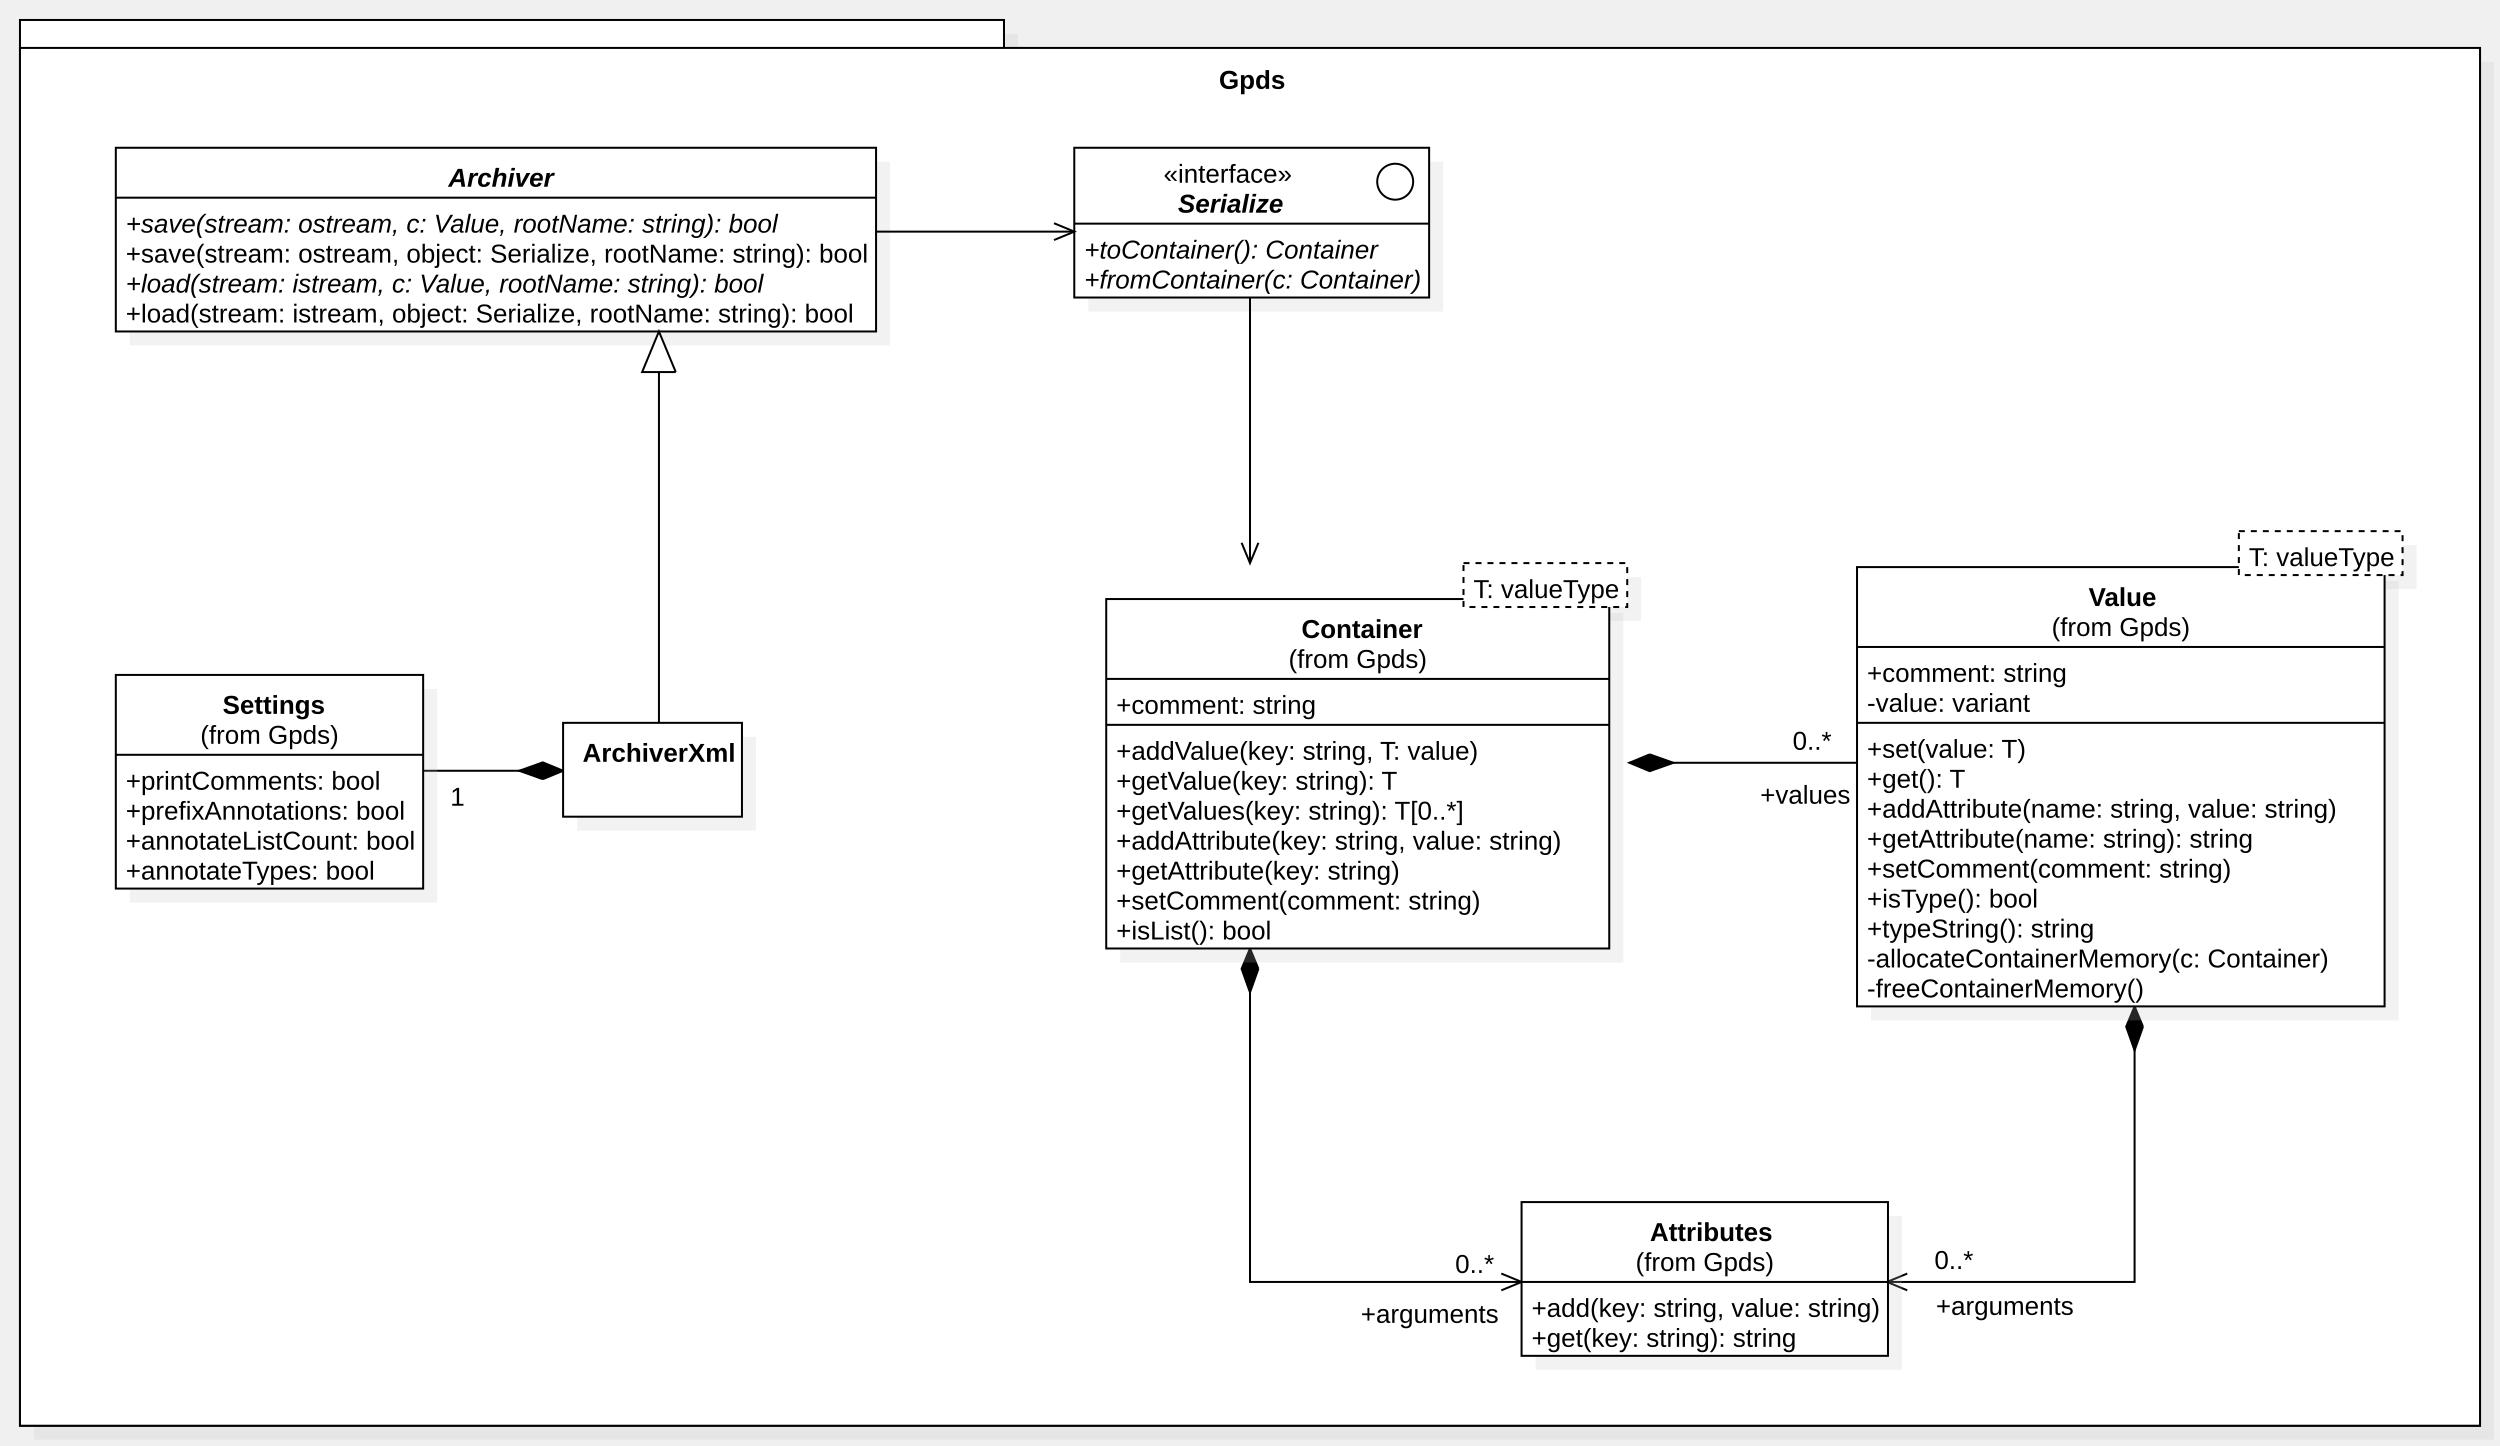
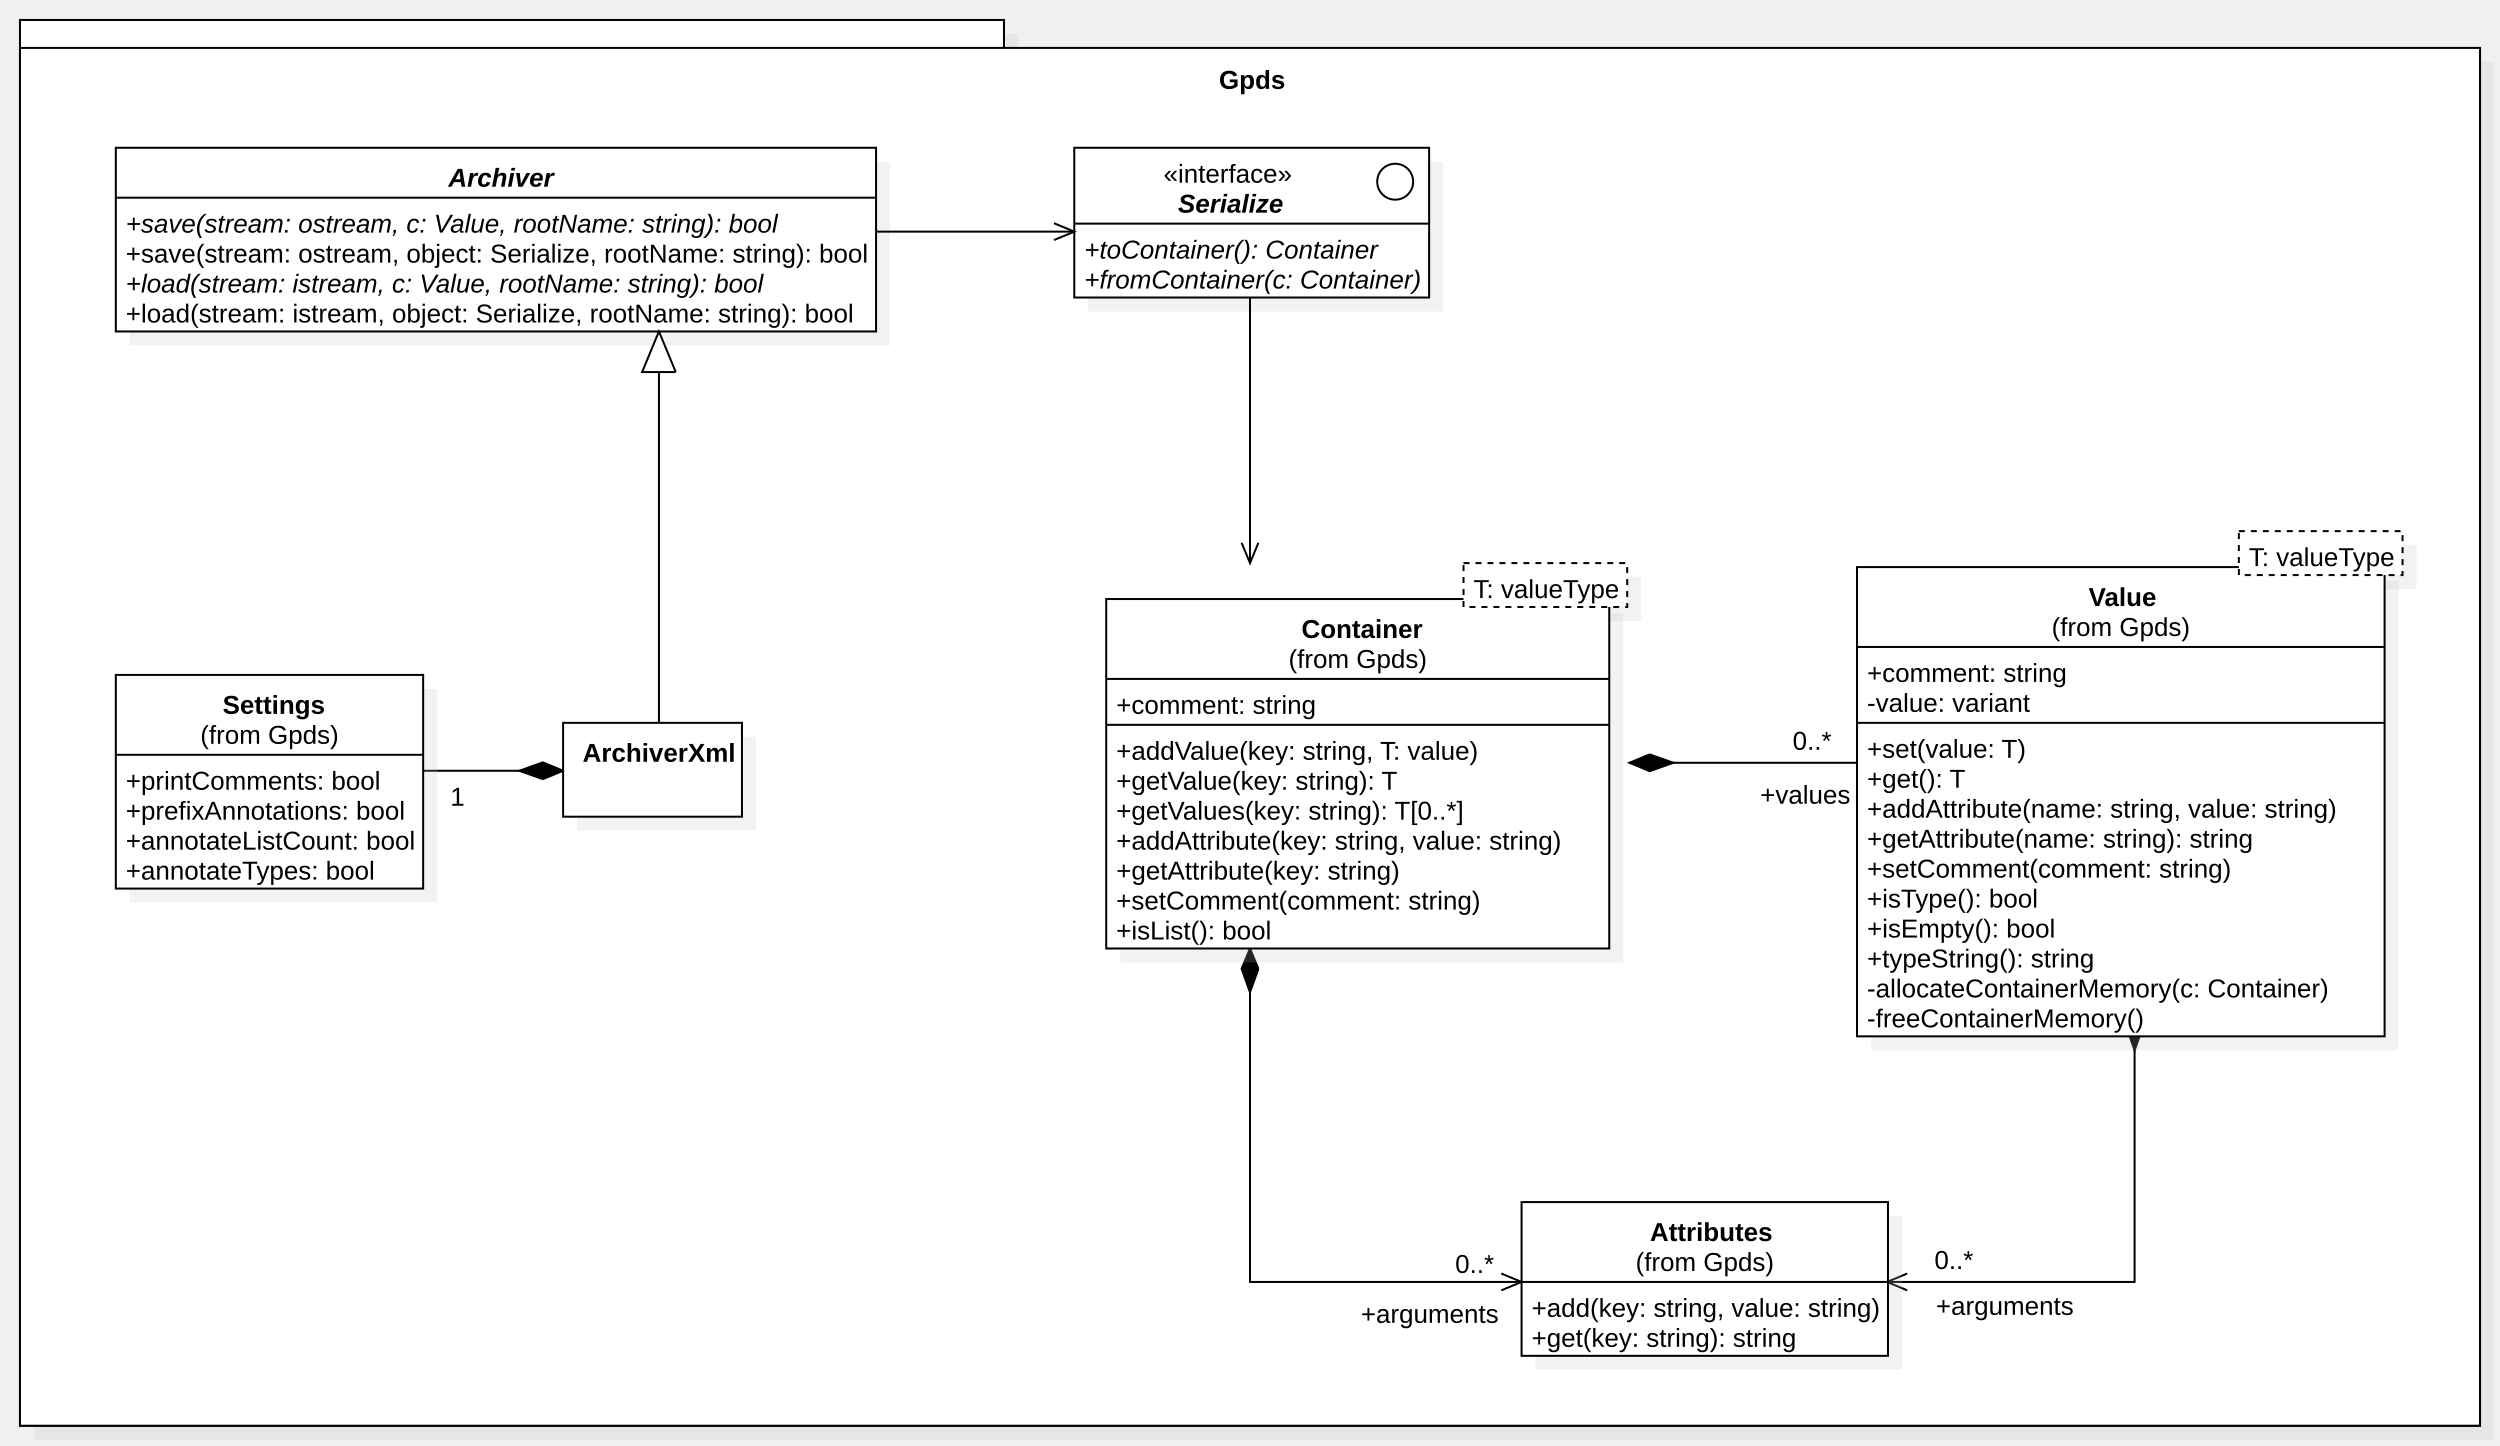
<svg xmlns="http://www.w3.org/2000/svg" version="1.1" width="1252" height="724">
  <defs />
  <g>
    <g transform="translate(-22,-30) scale(1,1)">
      <rect fill="#C0C0C0" stroke="none" x="39" y="47" width="492.8" height="15" opacity="0.2" />
    </g>
    <g transform="translate(-22,-30) scale(1,1)">
      <rect fill="#C0C0C0" stroke="none" x="39" y="61" width="1232" height="690" opacity="0.2" />
    </g>
    <g transform="translate(-22,-30) scale(1,1)">
      <rect fill="#ffffff" stroke="none" x="32" y="55" width="1232" height="689" />
    </g>
    <g transform="translate(-22,-30) scale(1,1)">
      <path fill="none" stroke="#000000" d="M 32 55 L 1264 55 L 1264 744 L 32 744 L 32 55 Z Z" stroke-miterlimit="10" />
    </g>
    <g transform="translate(-22,-30) scale(1,1)">
      <rect fill="#ffffff" stroke="none" x="32" y="40" width="492.8" height="15" />
    </g>
    <g transform="translate(-22,-30) scale(1,1)">
      <path fill="none" stroke="#000000" d="M 32 40 L 524.8 40 L 524.8 55 L 32 55 L 32 40 Z Z" stroke-miterlimit="10" />
    </g>
    <g transform="translate(-22,-30) scale(1,1)">
      <rect fill="#ffffff" stroke="none" x="32" y="54" width="1232" height="690" />
    </g>
    <g transform="translate(-22,-30) scale(1,1)">
      <path fill="none" stroke="#000000" d="M 32 54 L 1264 54 L 1264 744 L 32 744 L 32 54 Z Z" stroke-miterlimit="10" />
    </g>
    <g transform="translate(-22,-30) scale(1,1)">
      <g>
        <path fill="none" stroke="none" />
        <text fill="#000000" stroke="none" font-family="Arial" font-size="13px" font-style="normal" font-weight="bold" text-decoration="none" x="632.464" y="74.5">Gpds</text>
      </g>
    </g>
    <g transform="translate(-22,-30) scale(1,1)">
      <path fill="none" stroke="#000000" d="M 234 416 L 304 416" stroke-miterlimit="10" />
    </g>
    <g transform="translate(-22,-30) scale(1,1)">
      <path fill="#000000" stroke="none" d="M 293.837 420.21 L 304 416 L 293.837 411.79 L 282 416" />
    </g>
    <g transform="translate(-22,-30) scale(1,1)">
      <path fill="none" stroke="#000000" d="M 293.837 420.21 L 304 416 L 293.837 411.79 L 282 416 L 293.837 420.21" stroke-miterlimit="10" />
    </g>
    <g transform="translate(-22,-30) scale(1,1)">
      <g>
        <path fill="none" stroke="none" />
        <text fill="#000000" stroke="none" font-family="Arial" font-size="13px" font-style="normal" font-weight="normal" text-decoration="none" x="247.5" y="433.5">1</text>
      </g>
    </g>
    <g transform="translate(-22,-30) scale(1,1)">
      <rect fill="#C0C0C0" stroke="none" x="567" y="111" width="177.708" height="75" opacity="0.2" />
    </g>
    <g transform="translate(-22,-30) scale(1,1)">
      <rect fill="#ffffff" stroke="none" x="560" y="104" width="177.708" height="75" />
    </g>
    <g transform="translate(-22,-30) scale(1,1)">
      <path fill="none" stroke="#000000" d="M 560 104 L 737.708 104 L 737.708 179 L 560 179 L 560 104 Z Z" stroke-miterlimit="10" />
    </g>
    <g transform="translate(-22,-30) scale(1,1)">
      <path fill="#ffffff" stroke="none" d="M 711.708 121 C 711.708 116.029 715.737 112 720.708 112 C 725.679 112 729.708 116.029 729.708 121 C 729.708 125.971 725.679 130 720.708 130 C 715.737 130 711.708 125.971 711.708 121 Z" />
    </g>
    <g transform="translate(-22,-30) scale(1,1)">
      <path fill="none" stroke="#000000" d="M 711.708 121 C 711.708 116.029 715.737 112 720.708 112 C 725.679 112 729.708 116.029 729.708 121 C 729.708 125.971 725.679 130 720.708 130 C 715.737 130 711.708 125.971 711.708 121 Z" stroke-miterlimit="10" />
    </g>
    <g transform="translate(-22,-30) scale(1,1)">
      <path fill="none" stroke="#000000" d="M 560 142 L 737.708 142" stroke-miterlimit="10" />
    </g>
    <g transform="translate(-22,-30) scale(1,1)">
      <g>
        <path fill="none" stroke="none" />
        <text fill="#000000" stroke="none" font-family="Arial" font-size="13px" font-style="normal" font-weight="normal" text-decoration="none" x="604.694" y="121.5">«interface»</text>
      </g>
    </g>
    <g transform="translate(-22,-30) scale(1,1)">
      <g>
        <path fill="none" stroke="none" />
        <text fill="#000000" stroke="none" font-family="Arial" font-size="13px" font-style="italic" font-weight="bold" text-decoration="none" x="611.927" y="136.5">Serialize</text>
      </g>
    </g>
    <g transform="translate(-22,-30) scale(1,1)">
      <g>
        <path fill="none" stroke="none" />
        <text fill="#000000" stroke="none" font-family="Arial" font-size="13px" font-style="italic" font-weight="normal" text-decoration="none" x="565" y="159.5">+toContainer(): Container</text>
      </g>
    </g>
    <g transform="translate(-22,-30) scale(1,1)">
      <g>
        <path fill="none" stroke="none" />
        <text fill="#000000" stroke="none" font-family="Arial" font-size="13px" font-style="italic" font-weight="normal" text-decoration="none" x="565" y="174.5">+fromContainer(c: Container)</text>
      </g>
    </g>
    <g transform="translate(-22,-30) scale(1,1)">
      <rect fill="#C0C0C0" stroke="none" x="87" y="111" width="380.731" height="92" opacity="0.2" />
    </g>
    <g transform="translate(-22,-30) scale(1,1)">
      <rect fill="#ffffff" stroke="none" x="80" y="104" width="380.731" height="92" />
    </g>
    <g transform="translate(-22,-30) scale(1,1)">
      <path fill="none" stroke="#000000" d="M 80 104 L 460.731 104 L 460.731 196 L 80 196 L 80 104 Z Z" stroke-miterlimit="10" />
    </g>
    <g transform="translate(-22,-30) scale(1,1)">
      <path fill="none" stroke="#000000" d="M 80 129 L 460.731 129" stroke-miterlimit="10" />
    </g>
    <g transform="translate(-22,-30) scale(1,1)">
      <g>
        <path fill="none" stroke="none" />
        <text fill="#000000" stroke="none" font-family="Arial" font-size="13px" font-style="italic" font-weight="bold" text-decoration="none" x="246.527" y="123.5">Archiver</text>
      </g>
    </g>
    <g transform="translate(-22,-30) scale(1,1)">
      <g>
        <path fill="none" stroke="none" />
        <text fill="#000000" stroke="none" font-family="Arial" font-size="13px" font-style="italic" font-weight="normal" text-decoration="none" x="85" y="146.5">+save(stream: ostream, c: Value, rootName: string): bool</text>
      </g>
    </g>
    <g transform="translate(-22,-30) scale(1,1)">
      <g>
        <path fill="none" stroke="none" />
        <text fill="#000000" stroke="none" font-family="Arial" font-size="13px" font-style="normal" font-weight="normal" text-decoration="none" x="85" y="161.5">+save(stream: ostream, object: Serialize, rootName: string): bool</text>
      </g>
    </g>
    <g transform="translate(-22,-30) scale(1,1)">
      <g>
        <path fill="none" stroke="none" />
        <text fill="#000000" stroke="none" font-family="Arial" font-size="13px" font-style="italic" font-weight="normal" text-decoration="none" x="85" y="176.5">+load(stream: istream, c: Value, rootName: string): bool</text>
      </g>
    </g>
    <g transform="translate(-22,-30) scale(1,1)">
      <g>
        <path fill="none" stroke="none" />
        <text fill="#000000" stroke="none" font-family="Arial" font-size="13px" font-style="normal" font-weight="normal" text-decoration="none" x="85" y="191.5">+load(stream: istream, object: Serialize, rootName: string): bool</text>
      </g>
    </g>
    <g transform="translate(-22,-30) scale(1,1)">
      <path fill="none" stroke="#000000" d="M 461 146 L 560 146" stroke-miterlimit="10" />
    </g>
    <g transform="translate(-22,-30) scale(1,1)">
      <path fill="none" stroke="#000000" d="M 549.837 150.21 L 560 146 L 549.837 141.79" stroke-miterlimit="10" />
    </g>
    <g transform="translate(-22,-30) scale(1,1)">
      <path fill="none" stroke="#000000" d="M 952 412 L 838 412" stroke-miterlimit="10" />
    </g>
    <g transform="translate(-22,-30) scale(1,1)">
      <path fill="#000000" stroke="none" d="M 848.163 407.79 L 838 412 L 848.163 416.21 L 860 412" />
    </g>
    <g transform="translate(-22,-30) scale(1,1)">
      <path fill="none" stroke="#000000" d="M 848.163 407.79 L 838 412 L 848.163 416.21 L 860 412 L 848.163 407.79" stroke-miterlimit="10" />
    </g>
    <g transform="translate(-22,-30) scale(1,1)">
      <g>
        <path fill="none" stroke="none" />
        <text fill="#000000" stroke="none" font-family="Arial" font-size="13px" font-style="normal" font-weight="normal" text-decoration="none" x="903.5" y="432.5">+values</text>
      </g>
    </g>
    <g transform="translate(-22,-30) scale(1,1)">
      <g>
        <path fill="none" stroke="none" />
        <text fill="#000000" stroke="none" font-family="Arial" font-size="13px" font-style="normal" font-weight="normal" text-decoration="none" x="919.744" y="405.5">0..*</text>
      </g>
    </g>
    <g transform="translate(-22,-30) scale(1,1)">
      <path fill="none" stroke="#000000" d="M 967 672 L 1091 672 L 1091 534" stroke-miterlimit="10" />
    </g>
    <g transform="translate(-22,-30) scale(1,1)">
      <path fill="#000000" stroke="none" d="M 1095.21 544.163 L 1091 534 L 1086.79 544.163 L 1091 556" />
    </g>
    <g transform="translate(-22,-30) scale(1,1)">
      <path fill="none" stroke="#000000" d="M 1095.21 544.163 L 1091 534 L 1086.79 544.163 L 1091 556 L 1095.21 544.163" stroke-miterlimit="10" />
    </g>
    <g transform="translate(-22,-30) scale(1,1)">
      <path fill="none" stroke="#000000" d="M 977.163 667.79 L 967 672 L 977.163 676.21" stroke-miterlimit="10" />
    </g>
    <g transform="translate(-22,-30) scale(1,1)">
      <g>
        <path fill="none" stroke="none" />
        <text fill="#000000" stroke="none" font-family="Arial" font-size="13px" font-style="normal" font-weight="normal" text-decoration="none" x="991.5" y="688.5">+arguments</text>
      </g>
    </g>
    <g transform="translate(-22,-30) scale(1,1)">
      <g>
        <path fill="none" stroke="none" />
        <text fill="#000000" stroke="none" font-family="Arial" font-size="13px" font-style="normal" font-weight="normal" text-decoration="none" x="990.744" y="665.5">0..*</text>
      </g>
    </g>
    <g transform="translate(-22,-30) scale(1,1)">
      <path fill="none" stroke="#000000" d="M 784 672 L 648 672 L 648 505" stroke-miterlimit="10" />
    </g>
    <g transform="translate(-22,-30) scale(1,1)">
      <path fill="#000000" stroke="none" d="M 652.21 515.163 L 648 505 L 643.79 515.163 L 648 527" />
    </g>
    <g transform="translate(-22,-30) scale(1,1)">
      <path fill="none" stroke="#000000" d="M 652.21 515.163 L 648 505 L 643.79 515.163 L 648 527 L 652.21 515.163" stroke-miterlimit="10" />
    </g>
    <g transform="translate(-22,-30) scale(1,1)">
      <path fill="none" stroke="#000000" d="M 773.837 676.21 L 784 672 L 773.837 667.79" stroke-miterlimit="10" />
    </g>
    <g transform="translate(-22,-30) scale(1,1)">
      <g>
        <path fill="none" stroke="none" />
        <text fill="#000000" stroke="none" font-family="Arial" font-size="13px" font-style="normal" font-weight="normal" text-decoration="none" x="703.5" y="692.5">+arguments</text>
      </g>
    </g>
    <g transform="translate(-22,-30) scale(1,1)">
      <g>
        <path fill="none" stroke="none" />
        <text fill="#000000" stroke="none" font-family="Arial" font-size="13px" font-style="normal" font-weight="normal" text-decoration="none" x="750.744" y="667.5">0..*</text>
      </g>
    </g>
    <g transform="translate(-22,-30) scale(1,1)">
      <rect fill="#C0C0C0" stroke="none" x="583" y="337" width="251.911" height="175" opacity="0.2" />
    </g>
    <g transform="translate(-22,-30) scale(1,1)">
      <rect fill="#C0C0C0" stroke="none" x="761.925" y="319" width="81.985" height="22" opacity="0.2" />
    </g>
    <g transform="translate(-22,-30) scale(1,1)">
      <rect fill="#ffffff" stroke="none" x="576" y="330" width="251.911" height="175" />
    </g>
    <g transform="translate(-22,-30) scale(1,1)">
      <path fill="none" stroke="#000000" d="M 576 330 L 827.911 330 L 827.911 505 L 576 505 L 576 330 Z Z" stroke-miterlimit="10" />
    </g>
    <g transform="translate(-22,-30) scale(1,1)">
      <path fill="none" stroke="#000000" d="M 576 370 L 827.911 370" stroke-miterlimit="10" />
    </g>
    <g transform="translate(-22,-30) scale(1,1)">
      <path fill="none" stroke="#000000" d="M 576 393 L 827.911 393" stroke-miterlimit="10" />
    </g>
    <g transform="translate(-22,-30) scale(1,1)">
      <g>
        <path fill="none" stroke="none" />
        <text fill="#000000" stroke="none" font-family="Arial" font-size="13px" font-style="normal" font-weight="bold" text-decoration="none" x="673.772" y="349.5">Container</text>
      </g>
    </g>
    <g transform="translate(-22,-30) scale(1,1)">
      <g>
        <path fill="none" stroke="none" />
        <text fill="#000000" stroke="none" font-family="Arial" font-size="13px" font-style="normal" font-weight="normal" text-decoration="none" x="667.284" y="364.5">(from Gpds)</text>
      </g>
    </g>
    <g transform="translate(-22,-30) scale(1,1)">
      <g>
        <path fill="none" stroke="none" />
        <text fill="#000000" stroke="none" font-family="Arial" font-size="13px" font-style="normal" font-weight="normal" text-decoration="none" x="581" y="387.5">+comment: string</text>
      </g>
    </g>
    <g transform="translate(-22,-30) scale(1,1)">
      <g>
        <path fill="none" stroke="none" />
        <text fill="#000000" stroke="none" font-family="Arial" font-size="13px" font-style="normal" font-weight="normal" text-decoration="none" x="581" y="410.5">+addValue(key: string, T: value)</text>
      </g>
    </g>
    <g transform="translate(-22,-30) scale(1,1)">
      <g>
        <path fill="none" stroke="none" />
        <text fill="#000000" stroke="none" font-family="Arial" font-size="13px" font-style="normal" font-weight="normal" text-decoration="none" x="581" y="425.5">+getValue(key: string): T</text>
      </g>
    </g>
    <g transform="translate(-22,-30) scale(1,1)">
      <g>
        <path fill="none" stroke="none" />
        <text fill="#000000" stroke="none" font-family="Arial" font-size="13px" font-style="normal" font-weight="normal" text-decoration="none" x="581" y="440.5">+getValues(key: string): T[0..*]</text>
      </g>
    </g>
    <g transform="translate(-22,-30) scale(1,1)">
      <g>
        <path fill="none" stroke="none" />
        <text fill="#000000" stroke="none" font-family="Arial" font-size="13px" font-style="normal" font-weight="normal" text-decoration="none" x="581" y="455.5">+addAttribute(key: string, value: string)</text>
      </g>
    </g>
    <g transform="translate(-22,-30) scale(1,1)">
      <g>
        <path fill="none" stroke="none" />
        <text fill="#000000" stroke="none" font-family="Arial" font-size="13px" font-style="normal" font-weight="normal" text-decoration="none" x="581" y="470.5">+getAttribute(key: string)</text>
      </g>
    </g>
    <g transform="translate(-22,-30) scale(1,1)">
      <g>
        <path fill="none" stroke="none" />
        <text fill="#000000" stroke="none" font-family="Arial" font-size="13px" font-style="normal" font-weight="normal" text-decoration="none" x="581" y="485.5">+setComment(comment: string)</text>
      </g>
    </g>
    <g transform="translate(-22,-30) scale(1,1)">
      <g>
        <path fill="none" stroke="none" />
        <text fill="#000000" stroke="none" font-family="Arial" font-size="13px" font-style="normal" font-weight="normal" text-decoration="none" x="581" y="500.5">+isList(): bool</text>
      </g>
    </g>
    <g transform="translate(-22,-30) scale(1,1)">
      <rect fill="#ffffff" stroke="none" x="754.925" y="312" width="81.985" height="22" />
    </g>
    <g transform="translate(-22,-30) scale(1,1)">
      <path fill="none" stroke="#000000" d="M 754.925 312 L 836.911 312 L 836.911 334 L 754.925 334 L 754.925 312 Z Z" stroke-miterlimit="10" stroke-dasharray="3" />
    </g>
    <g transform="translate(-22,-30) scale(1,1)">
      <g>
        <path fill="none" stroke="none" />
        <text fill="#000000" stroke="none" font-family="Arial" font-size="13px" font-style="normal" font-weight="normal" text-decoration="none" x="759.925" y="329.5">T: valueType</text>
      </g>
    </g>
    <g transform="translate(-22,-30) scale(1,1)">
-       <rect fill="#C0C0C0" stroke="none" x="959" y="321" width="264.2" height="220" opacity="0.2" />
+       <rect fill="#C0C0C0" stroke="none" x="959" y="321" width="264.2" height="235" opacity="0.2" />
    </g>
    <g transform="translate(-22,-30) scale(1,1)">
      <rect fill="#C0C0C0" stroke="none" x="1150.214" y="303" width="81.985" height="22" opacity="0.2" />
    </g>
    <g transform="translate(-22,-30) scale(1,1)">
-       <rect fill="#ffffff" stroke="none" x="952" y="314" width="264.2" height="220" />
-     </g>
-     <g transform="translate(-22,-30) scale(1,1)">
-       <path fill="none" stroke="#000000" d="M 952 314 L 1216.2 314 L 1216.2 534 L 952 534 L 952 314 Z Z" stroke-miterlimit="10" />
+       <rect fill="#ffffff" stroke="none" x="952" y="314" width="264.2" height="235" />
+     </g>
+     <g transform="translate(-22,-30) scale(1,1)">
+       <path fill="none" stroke="#000000" d="M 952 314 L 1216.2 314 L 1216.2 549 L 952 549 L 952 314 Z Z" stroke-miterlimit="10" />
    </g>
    <g transform="translate(-22,-30) scale(1,1)">
      <path fill="none" stroke="#000000" d="M 952 354 L 1216.2 354" stroke-miterlimit="10" />
    </g>
    <g transform="translate(-22,-30) scale(1,1)">
      <path fill="none" stroke="#000000" d="M 952 392 L 1216.2 392" stroke-miterlimit="10" />
    </g>
    <g transform="translate(-22,-30) scale(1,1)">
      <g>
        <path fill="none" stroke="none" />
        <text fill="#000000" stroke="none" font-family="Arial" font-size="13px" font-style="normal" font-weight="bold" text-decoration="none" x="1067.958" y="333.5">Value</text>
      </g>
    </g>
    <g transform="translate(-22,-30) scale(1,1)">
      <g>
        <path fill="none" stroke="none" />
        <text fill="#000000" stroke="none" font-family="Arial" font-size="13px" font-style="normal" font-weight="normal" text-decoration="none" x="1049.429" y="348.5">(from Gpds)</text>
      </g>
    </g>
    <g transform="translate(-22,-30) scale(1,1)">
      <g>
        <path fill="none" stroke="none" />
        <text fill="#000000" stroke="none" font-family="Arial" font-size="13px" font-style="normal" font-weight="normal" text-decoration="none" x="957" y="371.5">+comment: string</text>
      </g>
    </g>
    <g transform="translate(-22,-30) scale(1,1)">
      <g>
        <path fill="none" stroke="none" />
        <text fill="#000000" stroke="none" font-family="Arial" font-size="13px" font-style="normal" font-weight="normal" text-decoration="none" x="957" y="386.5">-value: variant</text>
      </g>
    </g>
    <g transform="translate(-22,-30) scale(1,1)">
      <g>
        <path fill="none" stroke="none" />
        <text fill="#000000" stroke="none" font-family="Arial" font-size="13px" font-style="normal" font-weight="normal" text-decoration="none" x="957" y="409.5">+set(value: T)</text>
      </g>
    </g>
    <g transform="translate(-22,-30) scale(1,1)">
      <g>
        <path fill="none" stroke="none" />
        <text fill="#000000" stroke="none" font-family="Arial" font-size="13px" font-style="normal" font-weight="normal" text-decoration="none" x="957" y="424.5">+get(): T</text>
      </g>
    </g>
    <g transform="translate(-22,-30) scale(1,1)">
      <g>
        <path fill="none" stroke="none" />
        <text fill="#000000" stroke="none" font-family="Arial" font-size="13px" font-style="normal" font-weight="normal" text-decoration="none" x="957" y="439.5">+addAttribute(name: string, value: string)</text>
      </g>
    </g>
    <g transform="translate(-22,-30) scale(1,1)">
      <g>
        <path fill="none" stroke="none" />
        <text fill="#000000" stroke="none" font-family="Arial" font-size="13px" font-style="normal" font-weight="normal" text-decoration="none" x="957" y="454.5">+getAttribute(name: string): string</text>
      </g>
    </g>
    <g transform="translate(-22,-30) scale(1,1)">
      <g>
        <path fill="none" stroke="none" />
        <text fill="#000000" stroke="none" font-family="Arial" font-size="13px" font-style="normal" font-weight="normal" text-decoration="none" x="957" y="469.5">+setComment(comment: string)</text>
      </g>
    </g>
    <g transform="translate(-22,-30) scale(1,1)">
      <g>
        <path fill="none" stroke="none" />
        <text fill="#000000" stroke="none" font-family="Arial" font-size="13px" font-style="normal" font-weight="normal" text-decoration="none" x="957" y="484.5">+isType(): bool</text>
      </g>
    </g>
    <g transform="translate(-22,-30) scale(1,1)">
      <g>
        <path fill="none" stroke="none" />
-         <text fill="#000000" stroke="none" font-family="Arial" font-size="13px" font-style="normal" font-weight="normal" text-decoration="none" x="957" y="499.5">+typeString(): string</text>
-       </g>
-     </g>
-     <g transform="translate(-22,-30) scale(1,1)">
-       <g>
-         <path fill="none" stroke="none" />
-         <text fill="#000000" stroke="none" font-family="Arial" font-size="13px" font-style="normal" font-weight="normal" text-decoration="none" x="957" y="514.5">-allocateContainerMemory(c: Container)</text>
-       </g>
-     </g>
-     <g transform="translate(-22,-30) scale(1,1)">
-       <g>
-         <path fill="none" stroke="none" />
-         <text fill="#000000" stroke="none" font-family="Arial" font-size="13px" font-style="normal" font-weight="normal" text-decoration="none" x="957" y="529.5">-freeContainerMemory()</text>
+         <text fill="#000000" stroke="none" font-family="Arial" font-size="13px" font-style="normal" font-weight="normal" text-decoration="none" x="957" y="499.5">+isEmpty(): bool</text>
+       </g>
+     </g>
+     <g transform="translate(-22,-30) scale(1,1)">
+       <g>
+         <path fill="none" stroke="none" />
+         <text fill="#000000" stroke="none" font-family="Arial" font-size="13px" font-style="normal" font-weight="normal" text-decoration="none" x="957" y="514.5">+typeString(): string</text>
+       </g>
+     </g>
+     <g transform="translate(-22,-30) scale(1,1)">
+       <g>
+         <path fill="none" stroke="none" />
+         <text fill="#000000" stroke="none" font-family="Arial" font-size="13px" font-style="normal" font-weight="normal" text-decoration="none" x="957" y="529.5">-allocateContainerMemory(c: Container)</text>
+       </g>
+     </g>
+     <g transform="translate(-22,-30) scale(1,1)">
+       <g>
+         <path fill="none" stroke="none" />
+         <text fill="#000000" stroke="none" font-family="Arial" font-size="13px" font-style="normal" font-weight="normal" text-decoration="none" x="957" y="544.5">-freeContainerMemory()</text>
      </g>
    </g>
    <g transform="translate(-22,-30) scale(1,1)">
      <rect fill="#ffffff" stroke="none" x="1143.214" y="296" width="81.985" height="22" />
    </g>
    <g transform="translate(-22,-30) scale(1,1)">
      <path fill="none" stroke="#000000" d="M 1143.214 296 L 1225.2 296 L 1225.2 318 L 1143.214 318 L 1143.214 296 Z Z" stroke-miterlimit="10" stroke-dasharray="3" />
    </g>
    <g transform="translate(-22,-30) scale(1,1)">
      <g>
        <path fill="none" stroke="none" />
        <text fill="#000000" stroke="none" font-family="Arial" font-size="13px" font-style="normal" font-weight="normal" text-decoration="none" x="1148.214" y="313.5">T: valueType</text>
      </g>
    </g>
    <g transform="translate(-22,-30) scale(1,1)">
      <rect fill="#C0C0C0" stroke="none" x="87" y="375" width="153.917" height="107" opacity="0.2" />
    </g>
    <g transform="translate(-22,-30) scale(1,1)">
      <rect fill="#ffffff" stroke="none" x="80" y="368" width="153.917" height="107" />
    </g>
    <g transform="translate(-22,-30) scale(1,1)">
      <path fill="none" stroke="#000000" d="M 80 368 L 233.917 368 L 233.917 475 L 80 475 L 80 368 Z Z" stroke-miterlimit="10" />
    </g>
    <g transform="translate(-22,-30) scale(1,1)">
      <path fill="none" stroke="#000000" d="M 80 408 L 233.917 408" stroke-miterlimit="10" />
    </g>
    <g transform="translate(-22,-30) scale(1,1)">
      <g>
        <path fill="none" stroke="none" />
        <text fill="#000000" stroke="none" font-family="Arial" font-size="13px" font-style="normal" font-weight="bold" text-decoration="none" x="133.472" y="387.5">Settings</text>
      </g>
    </g>
    <g transform="translate(-22,-30) scale(1,1)">
      <g>
        <path fill="none" stroke="none" />
        <text fill="#000000" stroke="none" font-family="Arial" font-size="13px" font-style="normal" font-weight="normal" text-decoration="none" x="122.288" y="402.5">(from Gpds)</text>
      </g>
    </g>
    <g transform="translate(-22,-30) scale(1,1)">
      <g>
        <path fill="none" stroke="none" />
        <text fill="#000000" stroke="none" font-family="Arial" font-size="13px" font-style="normal" font-weight="normal" text-decoration="none" x="85" y="425.5">+printComments: bool</text>
      </g>
    </g>
    <g transform="translate(-22,-30) scale(1,1)">
      <g>
        <path fill="none" stroke="none" />
        <text fill="#000000" stroke="none" font-family="Arial" font-size="13px" font-style="normal" font-weight="normal" text-decoration="none" x="85" y="440.5">+prefixAnnotations: bool</text>
      </g>
    </g>
    <g transform="translate(-22,-30) scale(1,1)">
      <g>
        <path fill="none" stroke="none" />
        <text fill="#000000" stroke="none" font-family="Arial" font-size="13px" font-style="normal" font-weight="normal" text-decoration="none" x="85" y="455.5">+annotateListCount: bool</text>
      </g>
    </g>
    <g transform="translate(-22,-30) scale(1,1)">
      <g>
        <path fill="none" stroke="none" />
        <text fill="#000000" stroke="none" font-family="Arial" font-size="13px" font-style="normal" font-weight="normal" text-decoration="none" x="85" y="470.5">+annotateTypes: bool</text>
      </g>
    </g>
    <g transform="translate(-22,-30) scale(1,1)">
      <path fill="none" stroke="#000000" d="M 648 179 L 648 312" stroke-miterlimit="10" />
    </g>
    <g transform="translate(-22,-30) scale(1,1)">
      <path fill="none" stroke="#000000" d="M 643.79 301.837 L 648 312 L 652.21 301.837" stroke-miterlimit="10" />
    </g>
    <g transform="translate(-22,-30) scale(1,1)">
      <path fill="none" stroke="#000000" d="M 352 392 L 352 196" stroke-miterlimit="10" />
    </g>
    <g transform="translate(-22,-30) scale(1,1)">
      <path fill="#FFFFFF" stroke="none" d="M 360.419 216.325 L 352 196 L 343.581 216.325" />
    </g>
    <g transform="translate(-22,-30) scale(1,1)">
      <path fill="none" stroke="#000000" d="M 360.419 216.325 L 352 196 L 343.581 216.325 L 360.419 216.325" stroke-miterlimit="10" />
    </g>
    <g transform="translate(-22,-30) scale(1,1)">
      <rect fill="#C0C0C0" stroke="none" x="791" y="639" width="183.497" height="77" opacity="0.2" />
    </g>
    <g transform="translate(-22,-30) scale(1,1)">
      <rect fill="#ffffff" stroke="none" x="784" y="632" width="183.497" height="77" />
    </g>
    <g transform="translate(-22,-30) scale(1,1)">
      <path fill="none" stroke="#000000" d="M 784 632 L 967.497 632 L 967.497 709 L 784 709 L 784 632 Z Z" stroke-miterlimit="10" />
    </g>
    <g transform="translate(-22,-30) scale(1,1)">
      <path fill="none" stroke="#000000" d="M 784 672 L 967.497 672" stroke-miterlimit="10" />
    </g>
    <g transform="translate(-22,-30) scale(1,1)">
      <g>
        <path fill="none" stroke="none" />
        <text fill="#000000" stroke="none" font-family="Arial" font-size="13px" font-style="normal" font-weight="bold" text-decoration="none" x="848.292" y="651.5">Attributes</text>
      </g>
    </g>
    <g transform="translate(-22,-30) scale(1,1)">
      <g>
        <path fill="none" stroke="none" />
        <text fill="#000000" stroke="none" font-family="Arial" font-size="13px" font-style="normal" font-weight="normal" text-decoration="none" x="841.078" y="666.5">(from Gpds)</text>
      </g>
    </g>
    <g transform="translate(-22,-30) scale(1,1)">
      <g>
        <path fill="none" stroke="none" />
        <text fill="#000000" stroke="none" font-family="Arial" font-size="13px" font-style="normal" font-weight="normal" text-decoration="none" x="789" y="689.5">+add(key: string, value: string)</text>
      </g>
    </g>
    <g transform="translate(-22,-30) scale(1,1)">
      <g>
        <path fill="none" stroke="none" />
        <text fill="#000000" stroke="none" font-family="Arial" font-size="13px" font-style="normal" font-weight="normal" text-decoration="none" x="789" y="704.5">+get(key: string): string</text>
      </g>
    </g>
    <g transform="translate(-22,-30) scale(1,1)">
      <rect fill="#C0C0C0" stroke="none" x="311" y="399" width="89.571" height="47" opacity="0.2" />
    </g>
    <g transform="translate(-22,-30) scale(1,1)">
      <rect fill="#ffffff" stroke="none" x="304" y="392" width="89.571" height="47" />
    </g>
    <g transform="translate(-22,-30) scale(1,1)">
      <path fill="none" stroke="#000000" d="M 304 392 L 393.571 392 L 393.571 439 L 304 439 L 304 392 Z Z" stroke-miterlimit="10" />
    </g>
    <g transform="translate(-22,-30) scale(1,1)">
      <g>
        <path fill="none" stroke="none" />
        <text fill="#000000" stroke="none" font-family="Arial" font-size="13px" font-style="normal" font-weight="bold" text-decoration="none" x="313.753" y="411.5">ArchiverXml</text>
      </g>
    </g>
  </g>
</svg>
